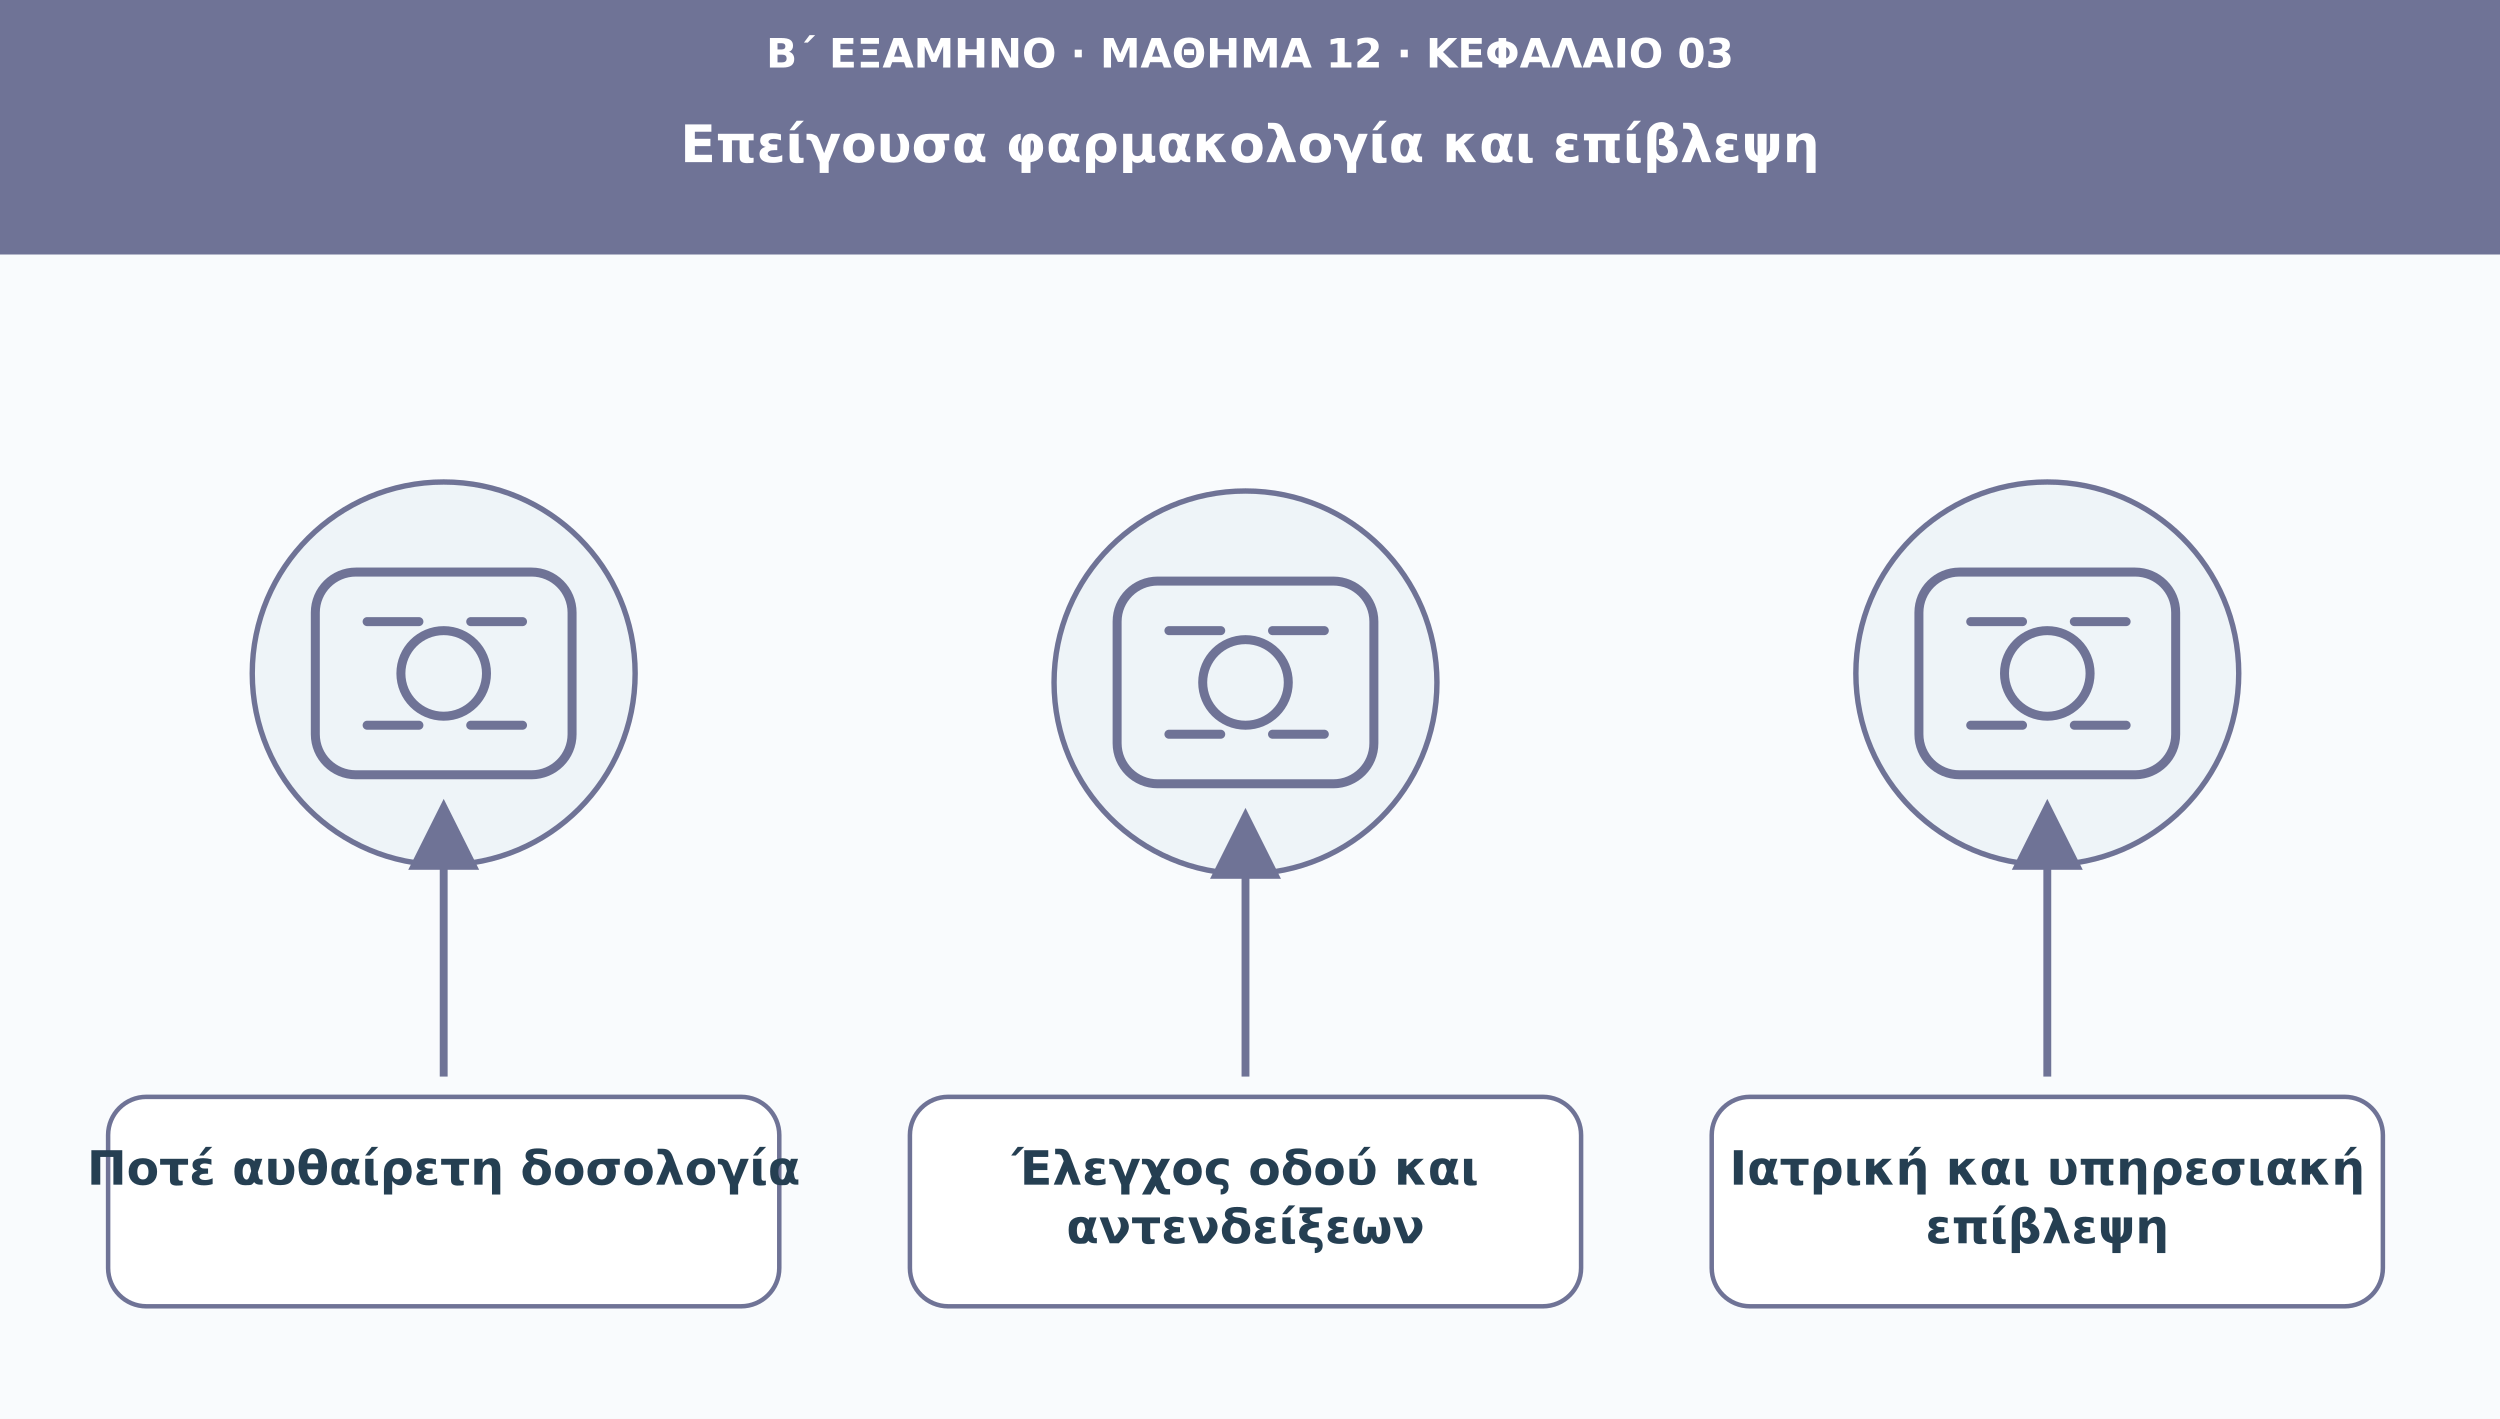
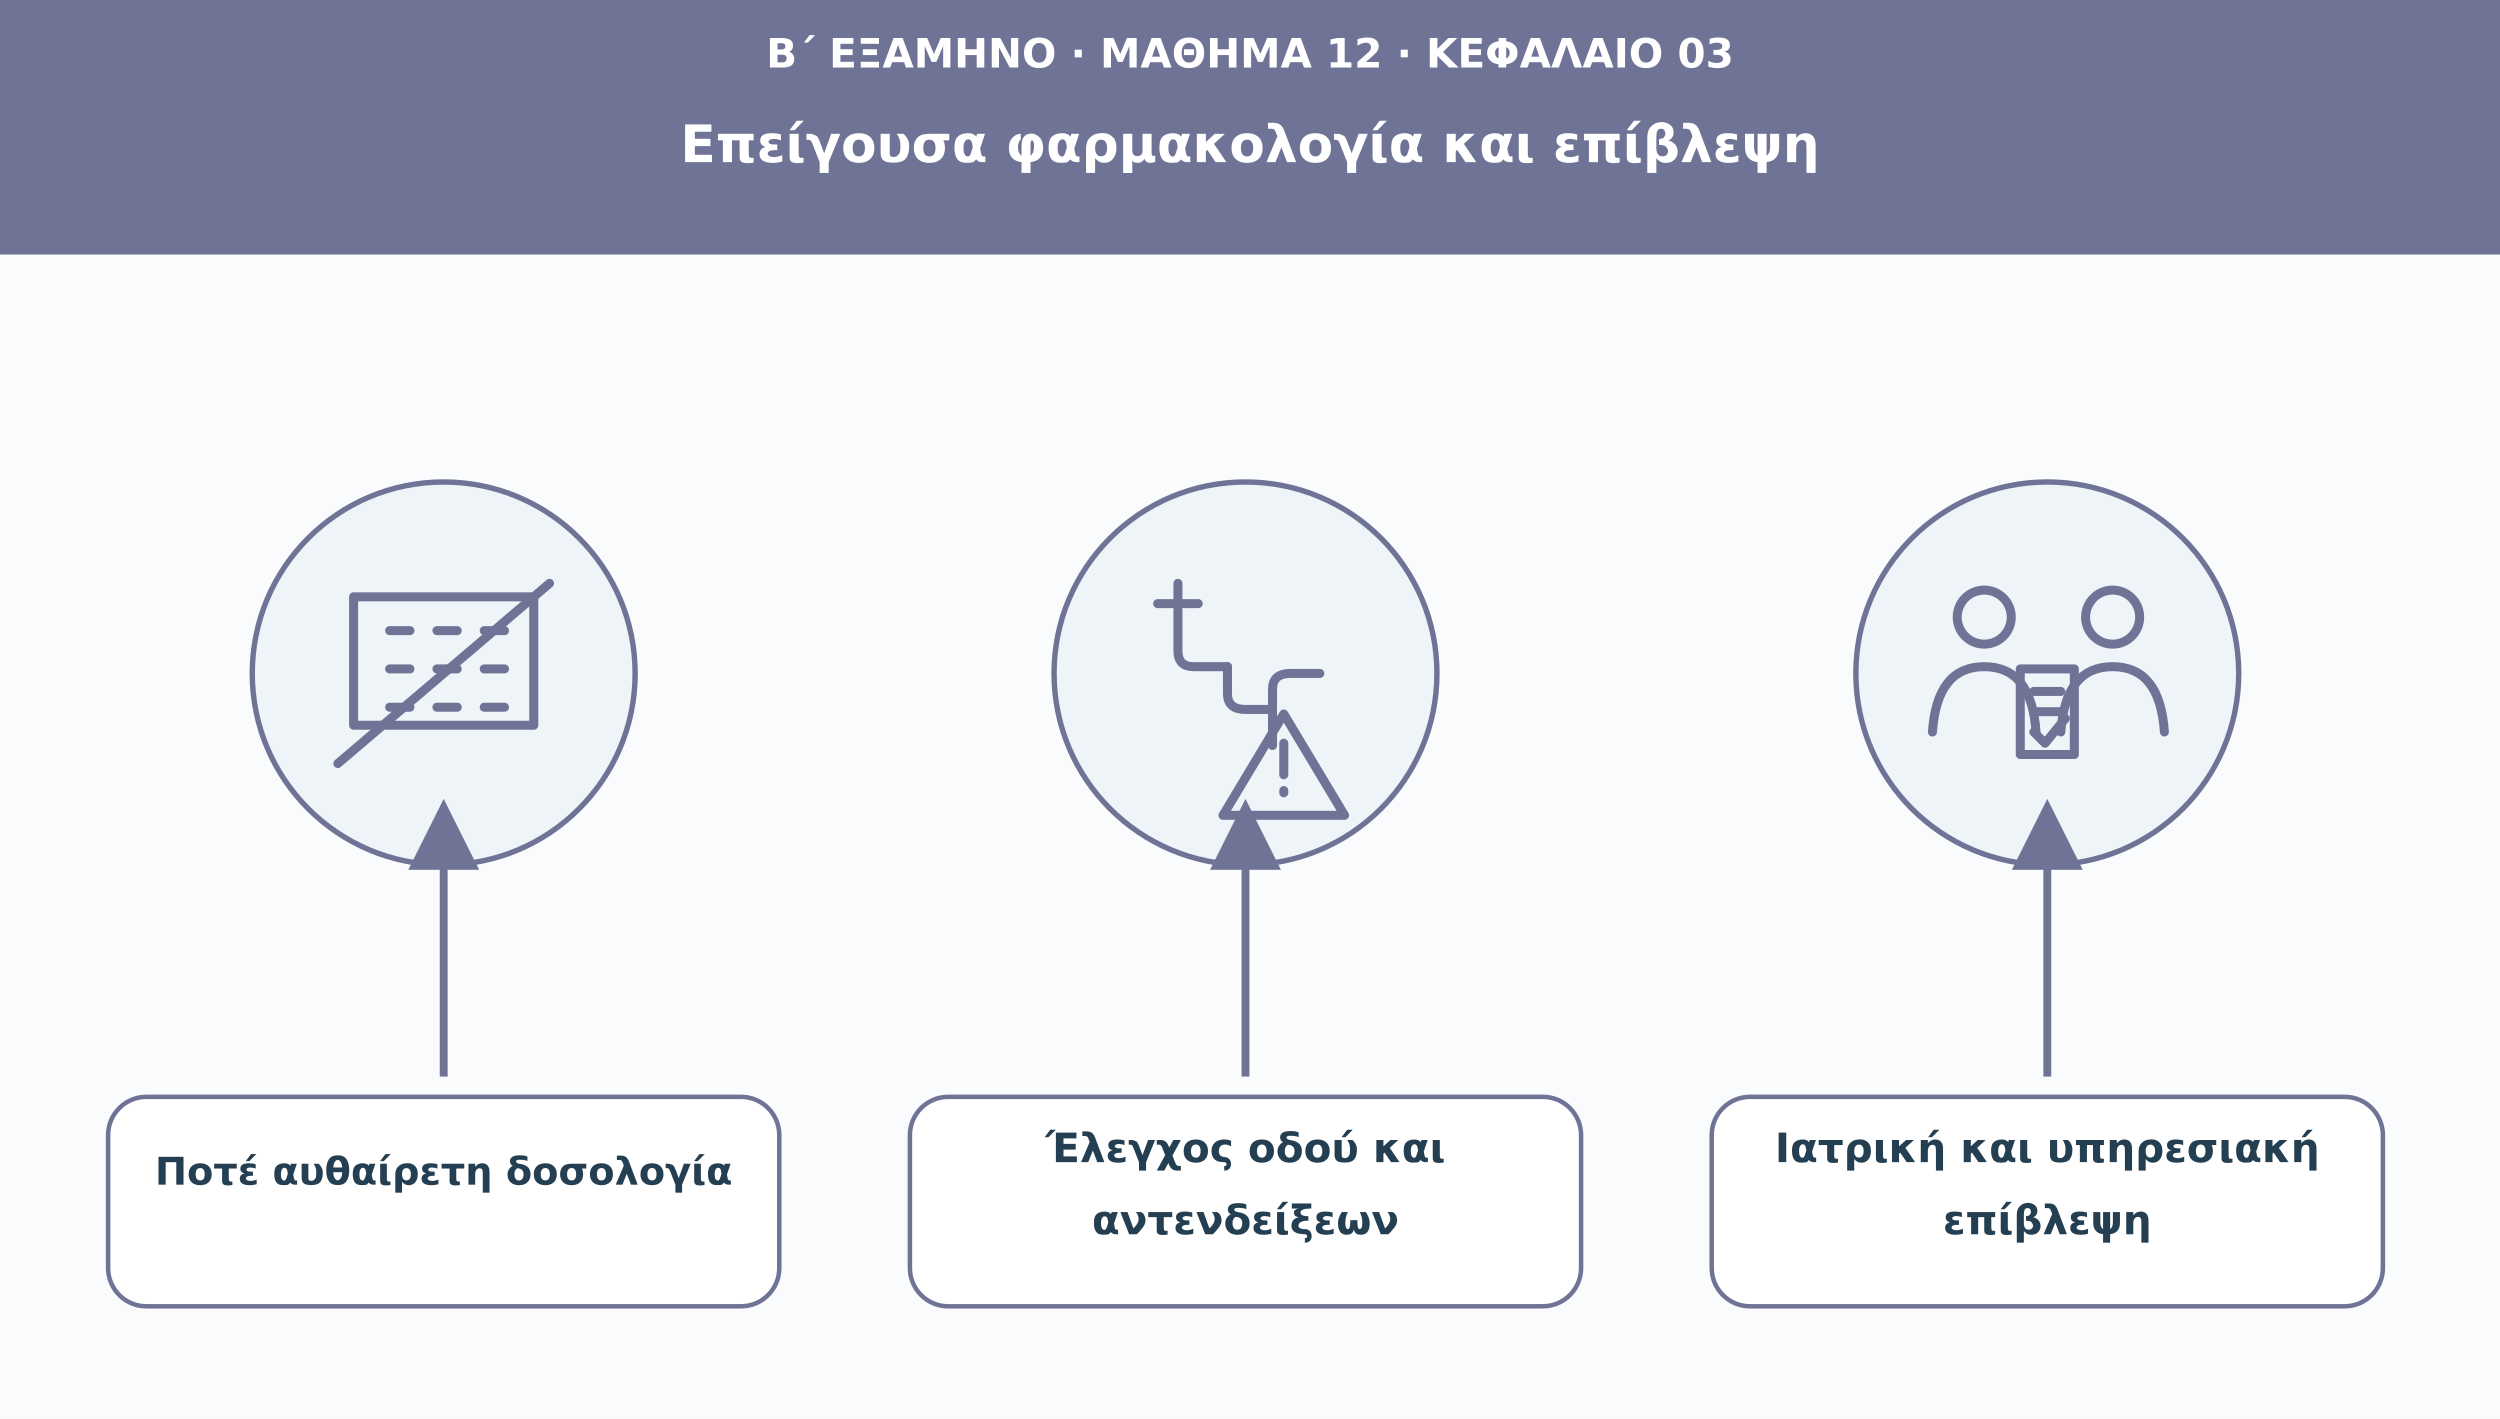
<svg xmlns="http://www.w3.org/2000/svg" viewBox="0 0 1110 630" role="img" aria-labelledby="t d">
  <defs>
    <marker id="arr" viewBox="0 0 10 10" markerWidth="9" markerHeight="9" refX="8" refY="5" orient="auto">
      <path d="M0 0L10 5L0 10Z" fill="#6f7396" />
    </marker>
  </defs>
  <rect width="1110" height="630" fill="#f9fbfd" />
  <rect width="1110" height="113" fill="#6f7396" />
-   <text x="555" y="30" font-family="DejaVu Sans,Arial,sans-serif" font-size="18" fill="#ffffff" font-weight="690" text-anchor="middle">Β΄ ΕΞΑΜΗΝΟ · ΜΑΘΗΜΑ 12 · ΚΕΦΑΛΑΙΟ 03</text>
-   <text x="555" y="72" font-family="DejaVu Sans,Arial,sans-serif" font-size="23" fill="#ffffff" font-weight="720" text-anchor="middle">Επείγουσα φαρμακολογία και επίβλεψη</text>
+   <text x="555" y="30" font-family="DejaVu Sans,Arial,sans-serif" font-size="18" fill="#fff" font-weight="690" text-anchor="middle">Β΄ ΕΞΑΜΗΝΟ · ΜΑΘΗΜΑ 12 · ΚΕΦΑΛΑΙΟ 03</text>
+   <text x="555" y="72" font-family="DejaVu Sans,Arial,sans-serif" font-size="23" fill="#fff" font-weight="720" text-anchor="middle">Επείγουσα φαρμακολογία και επίβλεψη</text>
  <circle cx="197" cy="299" r="85" fill="#eef4f8" stroke="#6f7396" stroke-width="2.4" />
  <g transform="translate(197 299)" fill="none" stroke="#6f7396" stroke-width="4" stroke-linecap="round" stroke-linejoin="round">
-     <rect x="-57" y="-45" width="114" height="90" rx="18" />
-     <circle r="19" />
-     <path d="M-34-23h23m23 0h23m-69 46h23m23 0h23" />
+     <path d="M-40-34h80v57h-80z" />
+     <path d="M-24-19h9m12 0h9m12 0h9M-24-2h9m12 0h9m12 0h9M-24 15h9m12 0h9m12 0h9" />
+     <path d="m-47 40 94-80" />
  </g>
  <path d="M197 478L197 361" stroke="#6f7396" stroke-width="3.5" marker-end="url(#arr)" />
-   <rect x="48" y="487" width="298" height="93" rx="17" fill="#ffffff" stroke="#6f7396" stroke-width="2" />
-   <text x="197" y="526" font-family="DejaVu Sans,Arial,sans-serif" font-size="21" fill="#253f52" font-weight="700" text-anchor="middle">Ποτέ αυθαίρετη δοσολογία</text>
-   <circle cx="553" cy="303" r="85" fill="#eef4f8" stroke="#6f7396" stroke-width="2.4" />
-   <g transform="translate(553 303)" fill="none" stroke="#6f7396" stroke-width="4" stroke-linecap="round" stroke-linejoin="round">
-     <rect x="-57" y="-45" width="114" height="90" rx="18" />
-     <circle r="19" />
-     <path d="M-34-23h23m23 0h23m-69 46h23m23 0h23" />
+   <rect x="48" y="487" width="298" height="93" rx="17" fill="#fff" stroke="#6f7396" stroke-width="2" />
+   <text x="197" y="526" font-family="DejaVu Sans,Arial,sans-serif" font-size="17" fill="#253f52" font-weight="700" text-anchor="middle">Ποτέ αυθαίρετη δοσολογία</text>
+   <circle cx="553" cy="299" r="85" fill="#eef4f8" stroke="#6f7396" stroke-width="2.4" />
+   <g transform="translate(553 299)" fill="none" stroke="#6f7396" stroke-width="4" stroke-linecap="round" stroke-linejoin="round">
+     <path d="M-39-31h18m-9-9v18M-30-22v12q0 7 7 7h15" />
+     <path d="M-8-3v12q0 7 8 7h12" />
+     <path d="M12 16v-9q0-7 8-7h13" />
+     <path d="M12 16v16" />
+     <path d="M17 18 44 63H-10Z" />
+     <path d="M17 31v14m0 7v1" />
  </g>
-   <path d="M553 478L553 365" stroke="#6f7396" stroke-width="3.5" marker-end="url(#arr)" />
-   <rect x="404" y="487" width="298" height="93" rx="17" fill="#ffffff" stroke="#6f7396" stroke-width="2" />
-   <text x="553" y="526" font-family="DejaVu Sans,Arial,sans-serif" font-size="21" fill="#253f52" font-weight="700" text-anchor="middle">Έλεγχος οδού και</text>
-   <text x="553" y="552" font-family="DejaVu Sans,Arial,sans-serif" font-size="21" fill="#253f52" font-weight="700" text-anchor="middle">αντενδείξεων</text>
+   <path d="M553 478L553 361" stroke="#6f7396" stroke-width="3.5" marker-end="url(#arr)" />
+   <rect x="404" y="487" width="298" height="93" rx="17" fill="#fff" stroke="#6f7396" stroke-width="2" />
+   <text x="553" y="516" font-family="DejaVu Sans,Arial,sans-serif" font-size="18" fill="#253f52" font-weight="700" text-anchor="middle">Έλεγχος οδού και</text>
+   <text x="553" y="548" font-family="DejaVu Sans,Arial,sans-serif" font-size="18" fill="#253f52" font-weight="700" text-anchor="middle">αντενδείξεων</text>
  <circle cx="909" cy="299" r="85" fill="#eef4f8" stroke="#6f7396" stroke-width="2.4" />
  <g transform="translate(909 299)" fill="none" stroke="#6f7396" stroke-width="4" stroke-linecap="round" stroke-linejoin="round">
-     <rect x="-57" y="-45" width="114" height="90" rx="18" />
-     <circle r="19" />
-     <path d="M-34-23h23m23 0h23m-69 46h23m23 0h23" />
+     <circle cx="-28" cy="-25" r="12" />
+     <path d="M-51 26q2-29 23-29t23 29" />
+     <circle cx="29" cy="-25" r="12" />
+     <path d="M6 26q2-29 23-29t23 29" />
+     <path d="M-12-2h24v38h-24z" />
+     <path d="M-6 8h12m-12 9h12m-12 9 5 5 9-11" />
  </g>
  <path d="M909 478L909 361" stroke="#6f7396" stroke-width="3.5" marker-end="url(#arr)" />
-   <rect x="760" y="487" width="298" height="93" rx="17" fill="#ffffff" stroke="#6f7396" stroke-width="2" />
-   <text x="909" y="526" font-family="DejaVu Sans,Arial,sans-serif" font-size="21" fill="#253f52" font-weight="700" text-anchor="middle">Ιατρική και υπηρεσιακή</text>
-   <text x="909" y="552" font-family="DejaVu Sans,Arial,sans-serif" font-size="21" fill="#253f52" font-weight="700" text-anchor="middle">επίβλεψη</text>
+   <rect x="760" y="487" width="298" height="93" rx="17" fill="#fff" stroke="#6f7396" stroke-width="2" />
+   <text x="909" y="516" font-family="DejaVu Sans,Arial,sans-serif" font-size="18" fill="#253f52" font-weight="700" text-anchor="middle">Ιατρική και υπηρεσιακή</text>
+   <text x="909" y="548" font-family="DejaVu Sans,Arial,sans-serif" font-size="18" fill="#253f52" font-weight="700" text-anchor="middle">επίβλεψη</text>
</svg>
